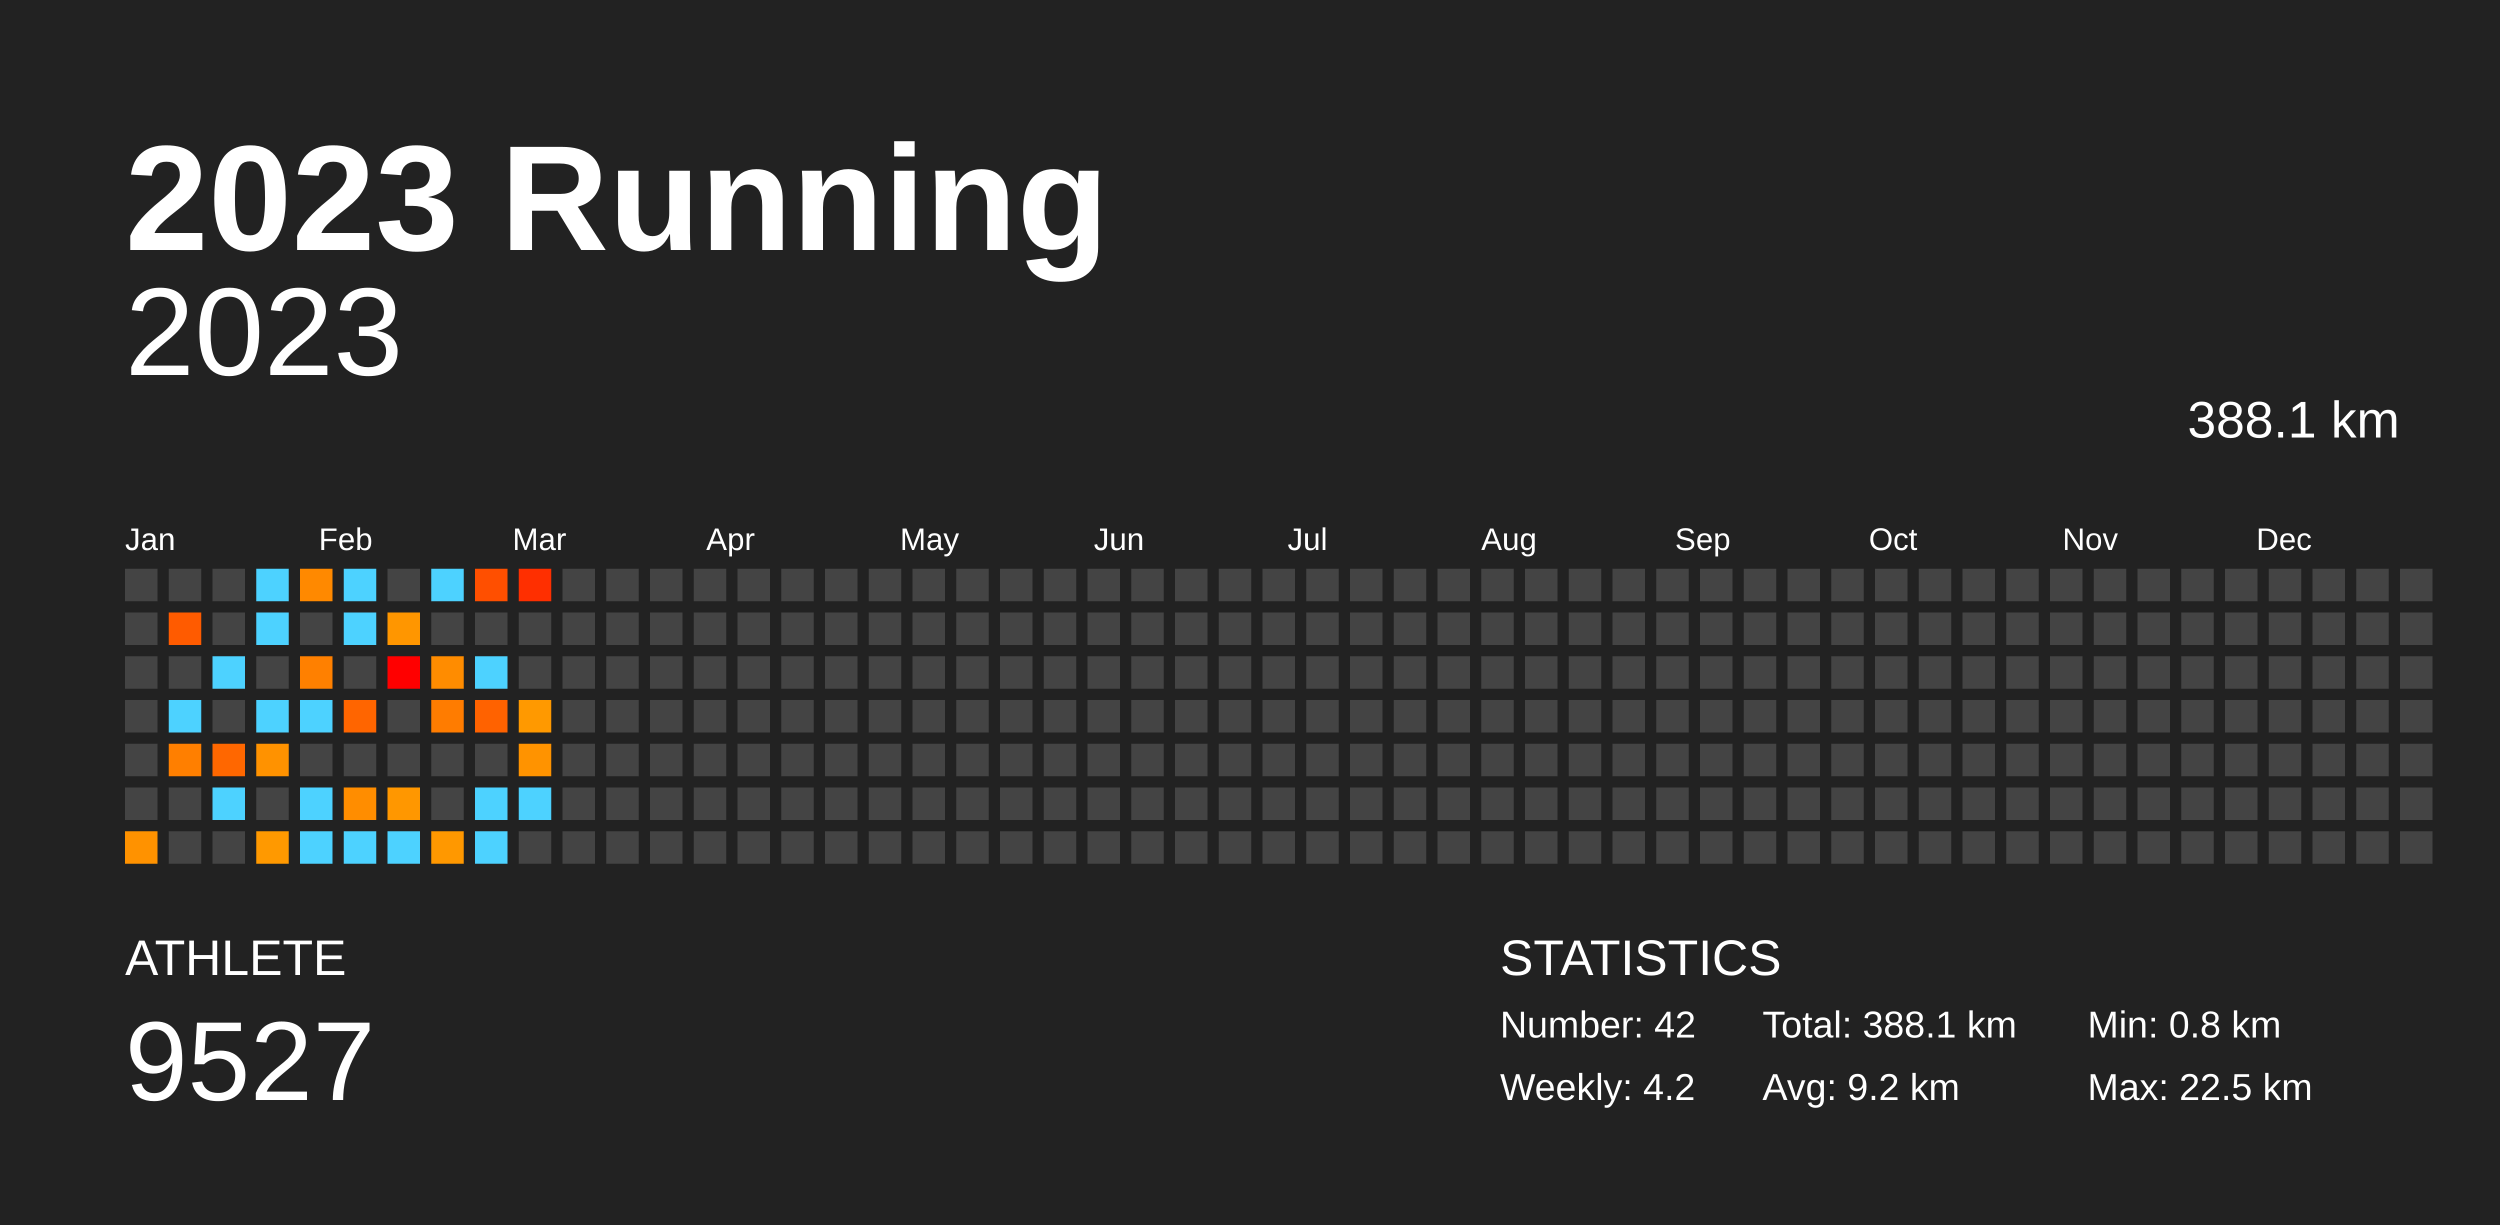
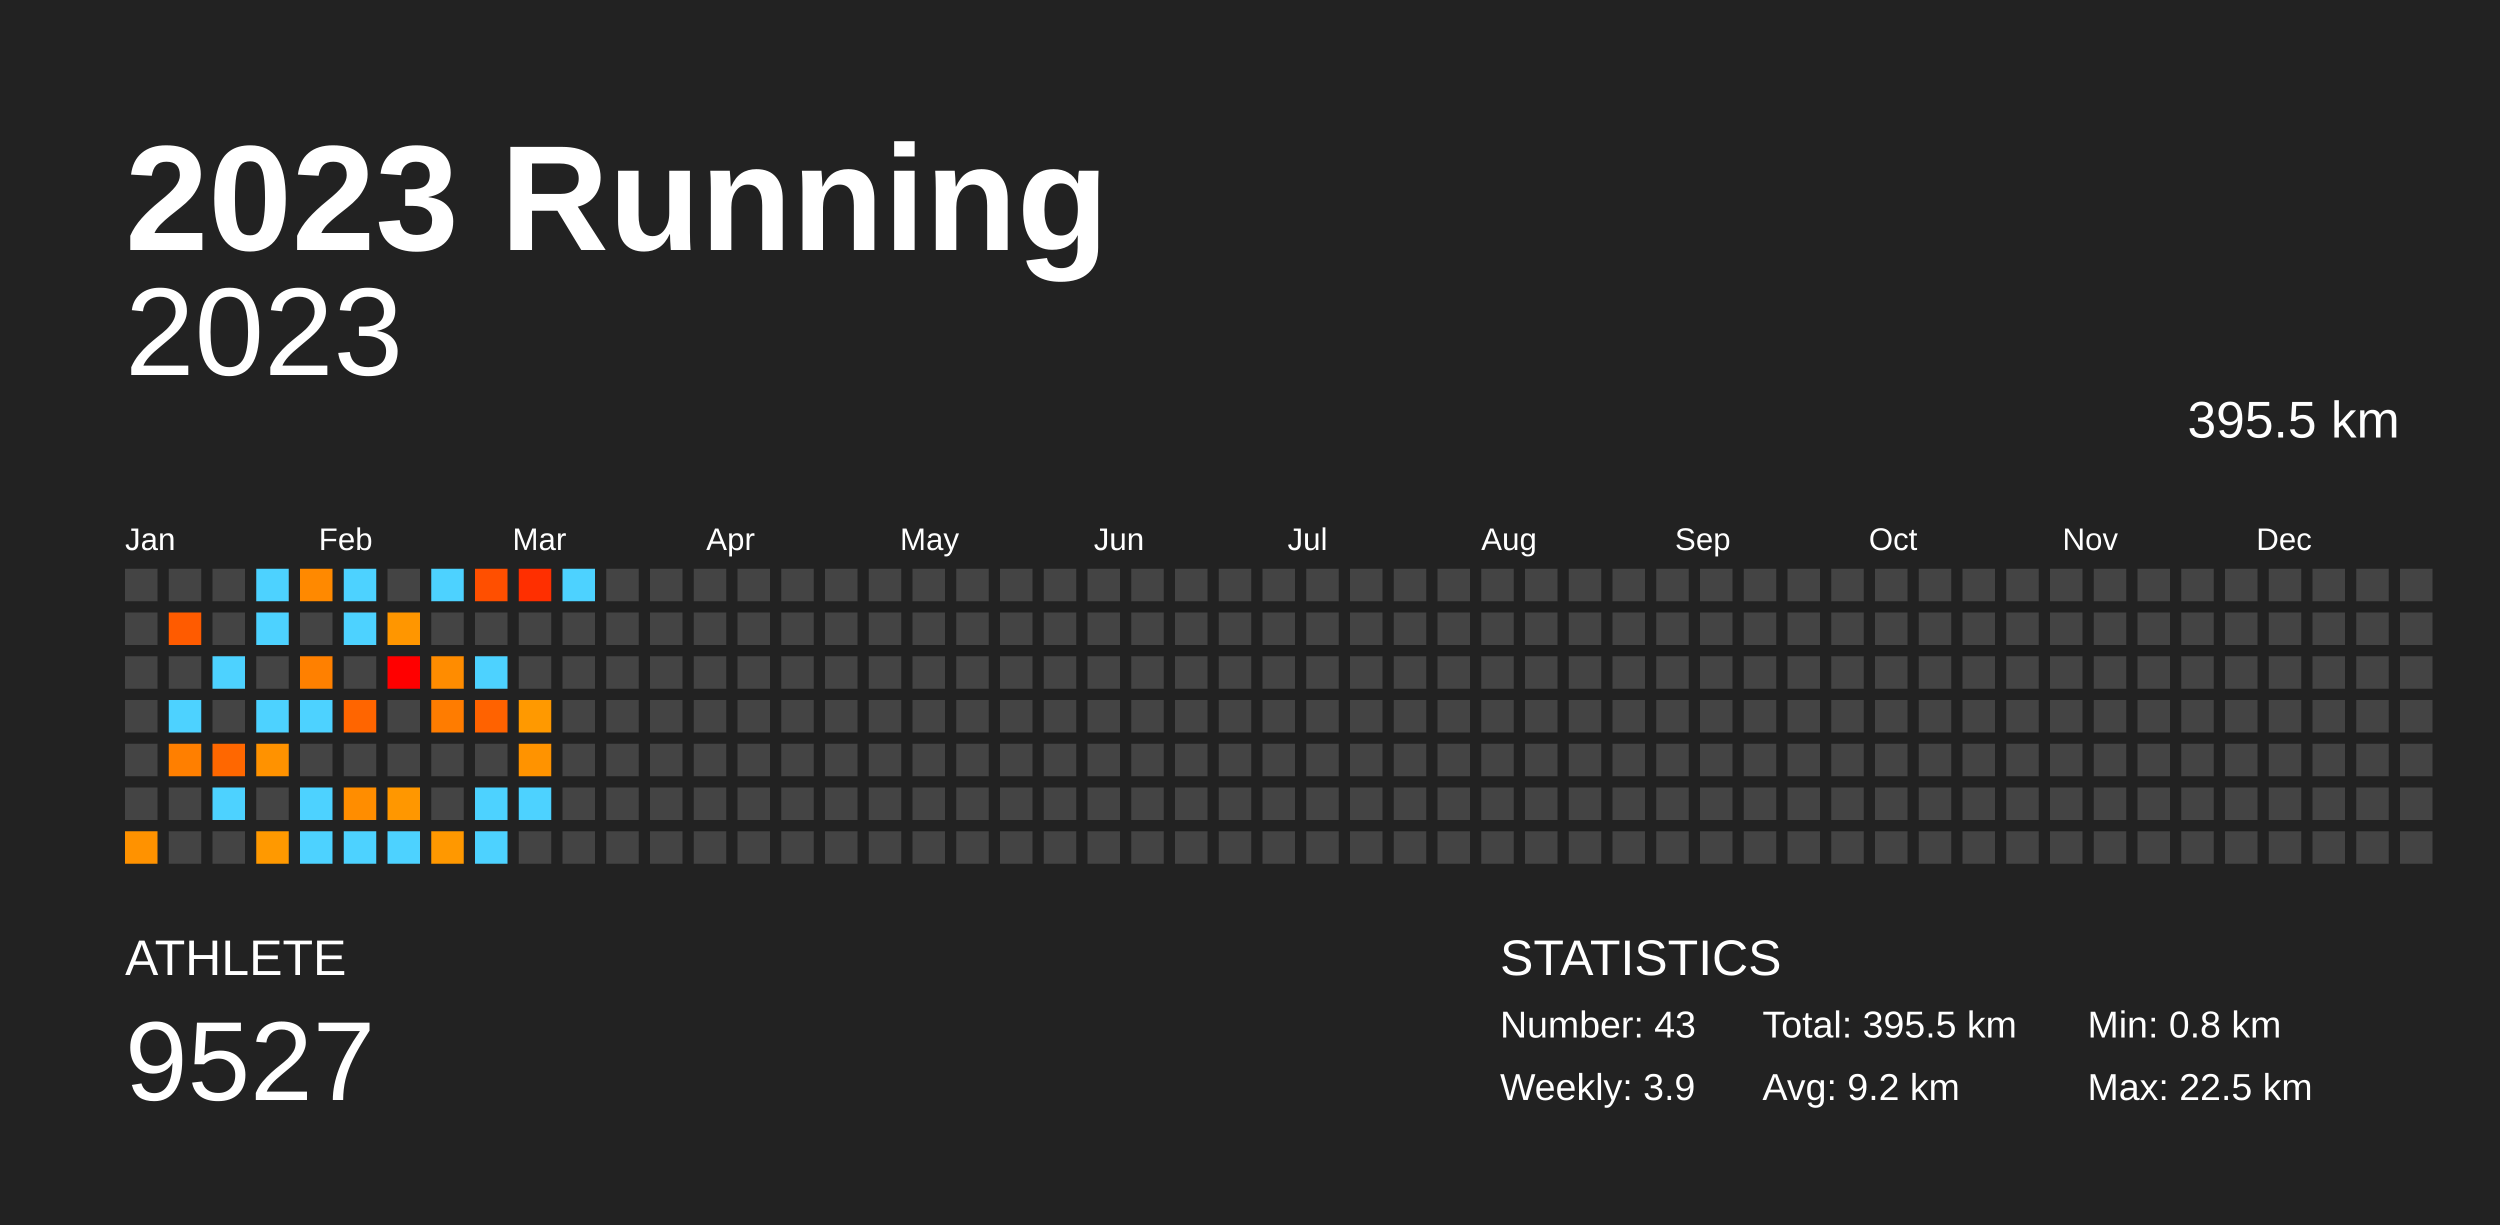
<svg xmlns="http://www.w3.org/2000/svg" baseProfile="full" height="98mm" version="1.1" viewBox="0,0,200,98" width="200mm">
  <defs />
  <rect fill="#222222" height="98" width="200" x="0" y="0" />
  <text fill="#FFFFFF" style="font-size:12px; font-family:Arial; font-weight:bold;" x="10" y="20">2023 Running</text>
  <text fill="#FFFFFF" style="font-size:4px; font-family:Arial" x="10" y="78">ATHLETE</text>
  <text fill="#FFFFFF" style="font-size:9px; font-family:Arial" x="10" y="88">9527</text>
  <text fill="#FFFFFF" style="font-size:4px; font-family:Arial" x="120" y="78">STATISTICS</text>
-   <text fill="#FFFFFF" style="font-size:3px; font-family:Arial" x="120" y="83">Number: 42</text>
-   <text fill="#FFFFFF" style="font-size:3px; font-family:Arial" x="120" y="88">Weekly: 4.2</text>
-   <text fill="#FFFFFF" style="font-size:3px; font-family:Arial" x="141" y="83">Total: 388.1 km</text>
+   <text fill="#FFFFFF" style="font-size:3px; font-family:Arial" x="120" y="83">Number: 43</text>
+   <text fill="#FFFFFF" style="font-size:3px; font-family:Arial" x="120" y="88">Weekly: 3.9</text>
+   <text fill="#FFFFFF" style="font-size:3px; font-family:Arial" x="141" y="83">Total: 395.5 km</text>
  <text fill="#FFFFFF" style="font-size:3px; font-family:Arial" x="141" y="88">Avg: 9.2 km</text>
  <text fill="#FFFFFF" style="font-size:3px; font-family:Arial" x="167" y="83">Min: 0.8 km</text>
  <text fill="#FFFFFF" style="font-size:3px; font-family:Arial" x="167" y="88">Max: 22.5 km</text>
  <text alignment-baseline="hanging" fill="#FFFFFF" style="font-size:10.0px; font-family:Arial;" x="10" y="30">2023</text>
-   <text alignment-baseline="hanging" fill="#FFFFFF" style="font-size:4.125px; font-family:Arial;" x="175" y="35">388.1 km</text>
+   <text alignment-baseline="hanging" fill="#FFFFFF" style="font-size:4.125px; font-family:Arial;" x="175" y="35">395.5 km</text>
  <text fill="#FFFFFF" style="font-size:2.5px; font-family:Arial" x="10.0" y="44">Jan</text>
  <text fill="#FFFFFF" style="font-size:2.5px; font-family:Arial" x="25.5" y="44">Feb</text>
  <text fill="#FFFFFF" style="font-size:2.5px; font-family:Arial" x="41.0" y="44">Mar</text>
  <text fill="#FFFFFF" style="font-size:2.5px; font-family:Arial" x="56.5" y="44">Apr</text>
  <text fill="#FFFFFF" style="font-size:2.5px; font-family:Arial" x="72.0" y="44">May</text>
  <text fill="#FFFFFF" style="font-size:2.5px; font-family:Arial" x="87.5" y="44">Jun</text>
  <text fill="#FFFFFF" style="font-size:2.5px; font-family:Arial" x="103.0" y="44">Jul</text>
  <text fill="#FFFFFF" style="font-size:2.5px; font-family:Arial" x="118.5" y="44">Aug</text>
  <text fill="#FFFFFF" style="font-size:2.5px; font-family:Arial" x="134.0" y="44">Sep</text>
  <text fill="#FFFFFF" style="font-size:2.5px; font-family:Arial" x="149.5" y="44">Oct</text>
  <text fill="#FFFFFF" style="font-size:2.5px; font-family:Arial" x="165.0" y="44">Nov</text>
  <text fill="#FFFFFF" style="font-size:2.5px; font-family:Arial" x="180.5" y="44">Dec</text>
  <rect fill="#444444" height="2.6" width="2.6" x="10.0" y="45.5" />
  <rect fill="#444444" height="2.6" width="2.6" x="10.0" y="49.0" />
  <rect fill="#444444" height="2.6" width="2.6" x="10.0" y="52.5" />
  <rect fill="#444444" height="2.6" width="2.6" x="10.0" y="56.0" />
  <rect fill="#444444" height="2.6" width="2.6" x="10.0" y="59.5" />
  <rect fill="#444444" height="2.6" width="2.6" x="10.0" y="63.0" />
  <rect fill="#ff9200" height="2.6" width="2.6" x="10.0" y="66.5" />
  <rect fill="#444444" height="2.6" width="2.6" x="13.5" y="45.5" />
  <rect fill="#ff5b00" height="2.6" width="2.6" x="13.5" y="49.0" />
  <rect fill="#444444" height="2.6" width="2.6" x="13.5" y="52.5" />
  <rect fill="#4dd2ff" height="2.6" width="2.6" x="13.5" y="56.0" />
  <rect fill="#ff7f00" height="2.6" width="2.6" x="13.5" y="59.5" />
  <rect fill="#444444" height="2.6" width="2.6" x="13.5" y="63.0" />
  <rect fill="#444444" height="2.6" width="2.6" x="13.5" y="66.5" />
  <rect fill="#444444" height="2.6" width="2.6" x="17.0" y="45.5" />
  <rect fill="#444444" height="2.6" width="2.6" x="17.0" y="49.0" />
  <rect fill="#4dd2ff" height="2.6" width="2.6" x="17.0" y="52.5" />
  <rect fill="#444444" height="2.6" width="2.6" x="17.0" y="56.0" />
  <rect fill="#ff6700" height="2.6" width="2.6" x="17.0" y="59.5" />
  <rect fill="#4dd2ff" height="2.6" width="2.6" x="17.0" y="63.0" />
  <rect fill="#444444" height="2.6" width="2.6" x="17.0" y="66.5" />
  <rect fill="#4dd2ff" height="2.6" width="2.6" x="20.5" y="45.5" />
  <rect fill="#4dd2ff" height="2.6" width="2.6" x="20.5" y="49.0" />
  <rect fill="#444444" height="2.6" width="2.6" x="20.5" y="52.5" />
  <rect fill="#4dd2ff" height="2.6" width="2.6" x="20.5" y="56.0" />
  <rect fill="#ff9200" height="2.6" width="2.6" x="20.5" y="59.5" />
  <rect fill="#444444" height="2.6" width="2.6" x="20.5" y="63.0" />
  <rect fill="#ff9900" height="2.6" width="2.6" x="20.5" y="66.5" />
  <rect fill="#ff8900" height="2.6" width="2.6" x="24.0" y="45.5" />
  <rect fill="#444444" height="2.6" width="2.6" x="24.0" y="49.0" />
  <rect fill="#ff8000" height="2.6" width="2.6" x="24.0" y="52.5" />
  <rect fill="#4dd2ff" height="2.6" width="2.6" x="24.0" y="56.0" />
  <rect fill="#444444" height="2.6" width="2.6" x="24.0" y="59.5" />
  <rect fill="#4dd2ff" height="2.6" width="2.6" x="24.0" y="63.0" />
  <rect fill="#4dd2ff" height="2.6" width="2.6" x="24.0" y="66.5" />
  <rect fill="#4dd2ff" height="2.6" width="2.6" x="27.5" y="45.5" />
  <rect fill="#4dd2ff" height="2.6" width="2.6" x="27.5" y="49.0" />
  <rect fill="#444444" height="2.6" width="2.6" x="27.5" y="52.5" />
  <rect fill="#ff6500" height="2.6" width="2.6" x="27.5" y="56.0" />
  <rect fill="#444444" height="2.6" width="2.6" x="27.5" y="59.5" />
  <rect fill="#ff8d00" height="2.6" width="2.6" x="27.5" y="63.0" />
  <rect fill="#4dd2ff" height="2.6" width="2.6" x="27.5" y="66.5" />
  <rect fill="#444444" height="2.6" width="2.6" x="31.0" y="45.5" />
  <rect fill="#ff9600" height="2.6" width="2.6" x="31.0" y="49.0" />
  <rect fill="red" height="2.6" width="2.6" x="31.0" y="52.5" />
  <rect fill="#444444" height="2.6" width="2.6" x="31.0" y="56.0" />
  <rect fill="#444444" height="2.6" width="2.6" x="31.0" y="59.5" />
  <rect fill="#ff9700" height="2.6" width="2.6" x="31.0" y="63.0" />
  <rect fill="#4dd2ff" height="2.6" width="2.6" x="31.0" y="66.5" />
  <rect fill="#4dd2ff" height="2.6" width="2.6" x="34.5" y="45.5" />
  <rect fill="#444444" height="2.6" width="2.6" x="34.5" y="49.0" />
  <rect fill="#ff8c00" height="2.6" width="2.6" x="34.5" y="52.5" />
  <rect fill="#ff7c00" height="2.6" width="2.6" x="34.5" y="56.0" />
  <rect fill="#444444" height="2.6" width="2.6" x="34.5" y="59.5" />
  <rect fill="#444444" height="2.6" width="2.6" x="34.5" y="63.0" />
  <rect fill="#ff9800" height="2.6" width="2.6" x="34.5" y="66.5" />
  <rect fill="#ff4f00" height="2.6" width="2.6" x="38.0" y="45.5" />
  <rect fill="#444444" height="2.6" width="2.6" x="38.0" y="49.0" />
  <rect fill="#4dd2ff" height="2.6" width="2.6" x="38.0" y="52.5" />
  <rect fill="#ff6200" height="2.6" width="2.6" x="38.0" y="56.0" />
  <rect fill="#444444" height="2.6" width="2.6" x="38.0" y="59.5" />
  <rect fill="#4dd2ff" height="2.6" width="2.6" x="38.0" y="63.0" />
  <rect fill="#4dd2ff" height="2.6" width="2.6" x="38.0" y="66.5" />
  <rect fill="#ff2f00" height="2.6" width="2.6" x="41.5" y="45.5" />
  <rect fill="#444444" height="2.6" width="2.6" x="41.5" y="49.0" />
  <rect fill="#444444" height="2.6" width="2.6" x="41.5" y="52.5" />
  <rect fill="#ff9900" height="2.6" width="2.6" x="41.5" y="56.0" />
  <rect fill="#ff9300" height="2.6" width="2.6" x="41.5" y="59.5" />
  <rect fill="#4dd2ff" height="2.6" width="2.6" x="41.5" y="63.0" />
  <rect fill="#444444" height="2.6" width="2.6" x="41.5" y="66.5" />
-   <rect fill="#444444" height="2.6" width="2.6" x="45.0" y="45.5" />
+   <rect fill="#4dd2ff" height="2.6" width="2.6" x="45.0" y="45.5" />
  <rect fill="#444444" height="2.6" width="2.6" x="45.0" y="49.0" />
  <rect fill="#444444" height="2.6" width="2.6" x="45.0" y="52.5" />
  <rect fill="#444444" height="2.6" width="2.6" x="45.0" y="56.0" />
  <rect fill="#444444" height="2.6" width="2.6" x="45.0" y="59.5" />
  <rect fill="#444444" height="2.6" width="2.6" x="45.0" y="63.0" />
  <rect fill="#444444" height="2.6" width="2.6" x="45.0" y="66.5" />
  <rect fill="#444444" height="2.6" width="2.6" x="48.5" y="45.5" />
  <rect fill="#444444" height="2.6" width="2.6" x="48.5" y="49.0" />
  <rect fill="#444444" height="2.6" width="2.6" x="48.5" y="52.5" />
  <rect fill="#444444" height="2.6" width="2.6" x="48.5" y="56.0" />
  <rect fill="#444444" height="2.6" width="2.6" x="48.5" y="59.5" />
  <rect fill="#444444" height="2.6" width="2.6" x="48.5" y="63.0" />
  <rect fill="#444444" height="2.6" width="2.6" x="48.5" y="66.5" />
  <rect fill="#444444" height="2.6" width="2.6" x="52.0" y="45.5" />
  <rect fill="#444444" height="2.6" width="2.6" x="52.0" y="49.0" />
  <rect fill="#444444" height="2.6" width="2.6" x="52.0" y="52.5" />
  <rect fill="#444444" height="2.6" width="2.6" x="52.0" y="56.0" />
  <rect fill="#444444" height="2.6" width="2.6" x="52.0" y="59.5" />
  <rect fill="#444444" height="2.6" width="2.6" x="52.0" y="63.0" />
  <rect fill="#444444" height="2.6" width="2.6" x="52.0" y="66.5" />
  <rect fill="#444444" height="2.6" width="2.6" x="55.5" y="45.5" />
  <rect fill="#444444" height="2.6" width="2.6" x="55.5" y="49.0" />
  <rect fill="#444444" height="2.6" width="2.6" x="55.5" y="52.5" />
  <rect fill="#444444" height="2.6" width="2.6" x="55.5" y="56.0" />
  <rect fill="#444444" height="2.6" width="2.6" x="55.5" y="59.5" />
  <rect fill="#444444" height="2.6" width="2.6" x="55.5" y="63.0" />
  <rect fill="#444444" height="2.6" width="2.6" x="55.5" y="66.5" />
  <rect fill="#444444" height="2.6" width="2.6" x="59.0" y="45.5" />
  <rect fill="#444444" height="2.6" width="2.6" x="59.0" y="49.0" />
  <rect fill="#444444" height="2.6" width="2.6" x="59.0" y="52.5" />
  <rect fill="#444444" height="2.6" width="2.6" x="59.0" y="56.0" />
  <rect fill="#444444" height="2.6" width="2.6" x="59.0" y="59.5" />
  <rect fill="#444444" height="2.6" width="2.6" x="59.0" y="63.0" />
  <rect fill="#444444" height="2.6" width="2.6" x="59.0" y="66.5" />
  <rect fill="#444444" height="2.6" width="2.6" x="62.5" y="45.5" />
  <rect fill="#444444" height="2.6" width="2.6" x="62.5" y="49.0" />
  <rect fill="#444444" height="2.6" width="2.6" x="62.5" y="52.5" />
  <rect fill="#444444" height="2.6" width="2.6" x="62.5" y="56.0" />
  <rect fill="#444444" height="2.6" width="2.6" x="62.5" y="59.5" />
  <rect fill="#444444" height="2.6" width="2.6" x="62.5" y="63.0" />
  <rect fill="#444444" height="2.6" width="2.6" x="62.5" y="66.5" />
  <rect fill="#444444" height="2.6" width="2.6" x="66.0" y="45.5" />
  <rect fill="#444444" height="2.6" width="2.6" x="66.0" y="49.0" />
  <rect fill="#444444" height="2.6" width="2.6" x="66.0" y="52.5" />
  <rect fill="#444444" height="2.6" width="2.6" x="66.0" y="56.0" />
  <rect fill="#444444" height="2.6" width="2.6" x="66.0" y="59.5" />
  <rect fill="#444444" height="2.6" width="2.6" x="66.0" y="63.0" />
  <rect fill="#444444" height="2.6" width="2.6" x="66.0" y="66.5" />
  <rect fill="#444444" height="2.6" width="2.6" x="69.5" y="45.5" />
  <rect fill="#444444" height="2.6" width="2.6" x="69.5" y="49.0" />
  <rect fill="#444444" height="2.6" width="2.6" x="69.5" y="52.5" />
  <rect fill="#444444" height="2.6" width="2.6" x="69.5" y="56.0" />
  <rect fill="#444444" height="2.6" width="2.6" x="69.5" y="59.5" />
  <rect fill="#444444" height="2.6" width="2.6" x="69.5" y="63.0" />
  <rect fill="#444444" height="2.6" width="2.6" x="69.5" y="66.5" />
  <rect fill="#444444" height="2.6" width="2.6" x="73.0" y="45.5" />
  <rect fill="#444444" height="2.6" width="2.6" x="73.0" y="49.0" />
  <rect fill="#444444" height="2.6" width="2.6" x="73.0" y="52.5" />
  <rect fill="#444444" height="2.6" width="2.6" x="73.0" y="56.0" />
  <rect fill="#444444" height="2.6" width="2.6" x="73.0" y="59.5" />
  <rect fill="#444444" height="2.6" width="2.6" x="73.0" y="63.0" />
  <rect fill="#444444" height="2.6" width="2.6" x="73.0" y="66.5" />
  <rect fill="#444444" height="2.6" width="2.6" x="76.5" y="45.5" />
  <rect fill="#444444" height="2.6" width="2.6" x="76.5" y="49.0" />
  <rect fill="#444444" height="2.6" width="2.6" x="76.5" y="52.5" />
  <rect fill="#444444" height="2.6" width="2.6" x="76.5" y="56.0" />
  <rect fill="#444444" height="2.6" width="2.6" x="76.5" y="59.5" />
  <rect fill="#444444" height="2.6" width="2.6" x="76.5" y="63.0" />
  <rect fill="#444444" height="2.6" width="2.6" x="76.5" y="66.5" />
  <rect fill="#444444" height="2.6" width="2.6" x="80.0" y="45.5" />
  <rect fill="#444444" height="2.6" width="2.6" x="80.0" y="49.0" />
  <rect fill="#444444" height="2.6" width="2.6" x="80.0" y="52.5" />
  <rect fill="#444444" height="2.6" width="2.6" x="80.0" y="56.0" />
  <rect fill="#444444" height="2.6" width="2.6" x="80.0" y="59.5" />
  <rect fill="#444444" height="2.6" width="2.6" x="80.0" y="63.0" />
  <rect fill="#444444" height="2.6" width="2.6" x="80.0" y="66.5" />
  <rect fill="#444444" height="2.6" width="2.6" x="83.5" y="45.5" />
  <rect fill="#444444" height="2.6" width="2.6" x="83.5" y="49.0" />
  <rect fill="#444444" height="2.6" width="2.6" x="83.5" y="52.5" />
  <rect fill="#444444" height="2.6" width="2.6" x="83.5" y="56.0" />
  <rect fill="#444444" height="2.6" width="2.6" x="83.5" y="59.5" />
  <rect fill="#444444" height="2.6" width="2.6" x="83.5" y="63.0" />
  <rect fill="#444444" height="2.6" width="2.6" x="83.5" y="66.5" />
  <rect fill="#444444" height="2.6" width="2.6" x="87.0" y="45.5" />
  <rect fill="#444444" height="2.6" width="2.6" x="87.0" y="49.0" />
  <rect fill="#444444" height="2.6" width="2.6" x="87.0" y="52.5" />
  <rect fill="#444444" height="2.6" width="2.6" x="87.0" y="56.0" />
  <rect fill="#444444" height="2.6" width="2.6" x="87.0" y="59.5" />
  <rect fill="#444444" height="2.6" width="2.6" x="87.0" y="63.0" />
  <rect fill="#444444" height="2.6" width="2.6" x="87.0" y="66.5" />
  <rect fill="#444444" height="2.6" width="2.6" x="90.5" y="45.5" />
  <rect fill="#444444" height="2.6" width="2.6" x="90.5" y="49.0" />
  <rect fill="#444444" height="2.6" width="2.6" x="90.5" y="52.5" />
  <rect fill="#444444" height="2.6" width="2.6" x="90.5" y="56.0" />
  <rect fill="#444444" height="2.6" width="2.6" x="90.5" y="59.5" />
  <rect fill="#444444" height="2.6" width="2.6" x="90.5" y="63.0" />
  <rect fill="#444444" height="2.6" width="2.6" x="90.5" y="66.5" />
  <rect fill="#444444" height="2.6" width="2.6" x="94.0" y="45.5" />
  <rect fill="#444444" height="2.6" width="2.6" x="94.0" y="49.0" />
  <rect fill="#444444" height="2.6" width="2.6" x="94.0" y="52.5" />
  <rect fill="#444444" height="2.6" width="2.6" x="94.0" y="56.0" />
  <rect fill="#444444" height="2.6" width="2.6" x="94.0" y="59.5" />
  <rect fill="#444444" height="2.6" width="2.6" x="94.0" y="63.0" />
  <rect fill="#444444" height="2.6" width="2.6" x="94.0" y="66.5" />
  <rect fill="#444444" height="2.6" width="2.6" x="97.5" y="45.5" />
  <rect fill="#444444" height="2.6" width="2.6" x="97.5" y="49.0" />
  <rect fill="#444444" height="2.6" width="2.6" x="97.5" y="52.5" />
  <rect fill="#444444" height="2.6" width="2.6" x="97.5" y="56.0" />
  <rect fill="#444444" height="2.6" width="2.6" x="97.5" y="59.5" />
  <rect fill="#444444" height="2.6" width="2.6" x="97.5" y="63.0" />
  <rect fill="#444444" height="2.6" width="2.6" x="97.5" y="66.5" />
  <rect fill="#444444" height="2.6" width="2.6" x="101.0" y="45.5" />
  <rect fill="#444444" height="2.6" width="2.6" x="101.0" y="49.0" />
  <rect fill="#444444" height="2.6" width="2.6" x="101.0" y="52.5" />
  <rect fill="#444444" height="2.6" width="2.6" x="101.0" y="56.0" />
  <rect fill="#444444" height="2.6" width="2.6" x="101.0" y="59.5" />
  <rect fill="#444444" height="2.6" width="2.6" x="101.0" y="63.0" />
  <rect fill="#444444" height="2.6" width="2.6" x="101.0" y="66.5" />
  <rect fill="#444444" height="2.6" width="2.6" x="104.5" y="45.5" />
  <rect fill="#444444" height="2.6" width="2.6" x="104.5" y="49.0" />
  <rect fill="#444444" height="2.6" width="2.6" x="104.5" y="52.5" />
  <rect fill="#444444" height="2.6" width="2.6" x="104.5" y="56.0" />
  <rect fill="#444444" height="2.6" width="2.6" x="104.5" y="59.5" />
  <rect fill="#444444" height="2.6" width="2.6" x="104.5" y="63.0" />
  <rect fill="#444444" height="2.6" width="2.6" x="104.5" y="66.5" />
  <rect fill="#444444" height="2.6" width="2.6" x="108.0" y="45.5" />
  <rect fill="#444444" height="2.6" width="2.6" x="108.0" y="49.0" />
  <rect fill="#444444" height="2.6" width="2.6" x="108.0" y="52.5" />
  <rect fill="#444444" height="2.6" width="2.6" x="108.0" y="56.0" />
  <rect fill="#444444" height="2.6" width="2.6" x="108.0" y="59.5" />
  <rect fill="#444444" height="2.6" width="2.6" x="108.0" y="63.0" />
  <rect fill="#444444" height="2.6" width="2.6" x="108.0" y="66.5" />
  <rect fill="#444444" height="2.6" width="2.6" x="111.5" y="45.5" />
  <rect fill="#444444" height="2.6" width="2.6" x="111.5" y="49.0" />
  <rect fill="#444444" height="2.6" width="2.6" x="111.5" y="52.5" />
  <rect fill="#444444" height="2.6" width="2.6" x="111.5" y="56.0" />
  <rect fill="#444444" height="2.6" width="2.6" x="111.5" y="59.5" />
  <rect fill="#444444" height="2.6" width="2.6" x="111.5" y="63.0" />
  <rect fill="#444444" height="2.6" width="2.6" x="111.5" y="66.5" />
  <rect fill="#444444" height="2.6" width="2.6" x="115.0" y="45.5" />
  <rect fill="#444444" height="2.6" width="2.6" x="115.0" y="49.0" />
  <rect fill="#444444" height="2.6" width="2.6" x="115.0" y="52.5" />
  <rect fill="#444444" height="2.6" width="2.6" x="115.0" y="56.0" />
  <rect fill="#444444" height="2.6" width="2.6" x="115.0" y="59.5" />
  <rect fill="#444444" height="2.6" width="2.6" x="115.0" y="63.0" />
  <rect fill="#444444" height="2.6" width="2.6" x="115.0" y="66.5" />
  <rect fill="#444444" height="2.6" width="2.6" x="118.5" y="45.5" />
  <rect fill="#444444" height="2.6" width="2.6" x="118.5" y="49.0" />
  <rect fill="#444444" height="2.6" width="2.6" x="118.5" y="52.5" />
  <rect fill="#444444" height="2.6" width="2.6" x="118.5" y="56.0" />
  <rect fill="#444444" height="2.6" width="2.6" x="118.5" y="59.5" />
  <rect fill="#444444" height="2.6" width="2.6" x="118.5" y="63.0" />
  <rect fill="#444444" height="2.6" width="2.6" x="118.5" y="66.5" />
  <rect fill="#444444" height="2.6" width="2.6" x="122.0" y="45.5" />
  <rect fill="#444444" height="2.6" width="2.6" x="122.0" y="49.0" />
  <rect fill="#444444" height="2.6" width="2.6" x="122.0" y="52.5" />
  <rect fill="#444444" height="2.6" width="2.6" x="122.0" y="56.0" />
  <rect fill="#444444" height="2.6" width="2.6" x="122.0" y="59.5" />
  <rect fill="#444444" height="2.6" width="2.6" x="122.0" y="63.0" />
  <rect fill="#444444" height="2.6" width="2.6" x="122.0" y="66.5" />
  <rect fill="#444444" height="2.6" width="2.6" x="125.5" y="45.5" />
  <rect fill="#444444" height="2.6" width="2.6" x="125.5" y="49.0" />
  <rect fill="#444444" height="2.6" width="2.6" x="125.5" y="52.5" />
  <rect fill="#444444" height="2.6" width="2.6" x="125.5" y="56.0" />
  <rect fill="#444444" height="2.6" width="2.6" x="125.5" y="59.5" />
  <rect fill="#444444" height="2.6" width="2.6" x="125.5" y="63.0" />
  <rect fill="#444444" height="2.6" width="2.6" x="125.5" y="66.5" />
  <rect fill="#444444" height="2.6" width="2.6" x="129.0" y="45.5" />
  <rect fill="#444444" height="2.6" width="2.6" x="129.0" y="49.0" />
  <rect fill="#444444" height="2.6" width="2.6" x="129.0" y="52.5" />
  <rect fill="#444444" height="2.6" width="2.6" x="129.0" y="56.0" />
  <rect fill="#444444" height="2.6" width="2.6" x="129.0" y="59.5" />
  <rect fill="#444444" height="2.6" width="2.6" x="129.0" y="63.0" />
  <rect fill="#444444" height="2.6" width="2.6" x="129.0" y="66.5" />
  <rect fill="#444444" height="2.6" width="2.6" x="132.5" y="45.5" />
  <rect fill="#444444" height="2.6" width="2.6" x="132.5" y="49.0" />
  <rect fill="#444444" height="2.6" width="2.6" x="132.5" y="52.5" />
  <rect fill="#444444" height="2.6" width="2.6" x="132.5" y="56.0" />
  <rect fill="#444444" height="2.6" width="2.6" x="132.5" y="59.5" />
  <rect fill="#444444" height="2.6" width="2.6" x="132.5" y="63.0" />
  <rect fill="#444444" height="2.6" width="2.6" x="132.5" y="66.5" />
  <rect fill="#444444" height="2.6" width="2.6" x="136.0" y="45.5" />
  <rect fill="#444444" height="2.6" width="2.6" x="136.0" y="49.0" />
  <rect fill="#444444" height="2.6" width="2.6" x="136.0" y="52.5" />
  <rect fill="#444444" height="2.6" width="2.6" x="136.0" y="56.0" />
  <rect fill="#444444" height="2.6" width="2.6" x="136.0" y="59.5" />
  <rect fill="#444444" height="2.6" width="2.6" x="136.0" y="63.0" />
  <rect fill="#444444" height="2.6" width="2.6" x="136.0" y="66.5" />
  <rect fill="#444444" height="2.6" width="2.6" x="139.5" y="45.5" />
  <rect fill="#444444" height="2.6" width="2.6" x="139.5" y="49.0" />
  <rect fill="#444444" height="2.6" width="2.6" x="139.5" y="52.5" />
  <rect fill="#444444" height="2.6" width="2.6" x="139.5" y="56.0" />
  <rect fill="#444444" height="2.6" width="2.6" x="139.5" y="59.5" />
  <rect fill="#444444" height="2.6" width="2.6" x="139.5" y="63.0" />
  <rect fill="#444444" height="2.6" width="2.6" x="139.5" y="66.5" />
  <rect fill="#444444" height="2.6" width="2.6" x="143.0" y="45.5" />
  <rect fill="#444444" height="2.6" width="2.6" x="143.0" y="49.0" />
  <rect fill="#444444" height="2.6" width="2.6" x="143.0" y="52.5" />
  <rect fill="#444444" height="2.6" width="2.6" x="143.0" y="56.0" />
  <rect fill="#444444" height="2.6" width="2.6" x="143.0" y="59.5" />
  <rect fill="#444444" height="2.6" width="2.6" x="143.0" y="63.0" />
  <rect fill="#444444" height="2.6" width="2.6" x="143.0" y="66.5" />
  <rect fill="#444444" height="2.6" width="2.6" x="146.5" y="45.5" />
  <rect fill="#444444" height="2.6" width="2.6" x="146.5" y="49.0" />
  <rect fill="#444444" height="2.6" width="2.6" x="146.5" y="52.5" />
  <rect fill="#444444" height="2.6" width="2.6" x="146.5" y="56.0" />
  <rect fill="#444444" height="2.6" width="2.6" x="146.5" y="59.5" />
  <rect fill="#444444" height="2.6" width="2.6" x="146.5" y="63.0" />
  <rect fill="#444444" height="2.6" width="2.6" x="146.5" y="66.5" />
  <rect fill="#444444" height="2.6" width="2.6" x="150.0" y="45.5" />
  <rect fill="#444444" height="2.6" width="2.6" x="150.0" y="49.0" />
  <rect fill="#444444" height="2.6" width="2.6" x="150.0" y="52.5" />
  <rect fill="#444444" height="2.6" width="2.6" x="150.0" y="56.0" />
  <rect fill="#444444" height="2.6" width="2.6" x="150.0" y="59.5" />
  <rect fill="#444444" height="2.6" width="2.6" x="150.0" y="63.0" />
  <rect fill="#444444" height="2.6" width="2.6" x="150.0" y="66.5" />
  <rect fill="#444444" height="2.6" width="2.6" x="153.5" y="45.5" />
  <rect fill="#444444" height="2.6" width="2.6" x="153.5" y="49.0" />
  <rect fill="#444444" height="2.6" width="2.6" x="153.5" y="52.5" />
  <rect fill="#444444" height="2.6" width="2.6" x="153.5" y="56.0" />
  <rect fill="#444444" height="2.6" width="2.6" x="153.5" y="59.5" />
  <rect fill="#444444" height="2.6" width="2.6" x="153.5" y="63.0" />
  <rect fill="#444444" height="2.6" width="2.6" x="153.5" y="66.5" />
  <rect fill="#444444" height="2.6" width="2.6" x="157.0" y="45.5" />
  <rect fill="#444444" height="2.6" width="2.6" x="157.0" y="49.0" />
  <rect fill="#444444" height="2.6" width="2.6" x="157.0" y="52.5" />
  <rect fill="#444444" height="2.6" width="2.6" x="157.0" y="56.0" />
  <rect fill="#444444" height="2.6" width="2.6" x="157.0" y="59.5" />
  <rect fill="#444444" height="2.6" width="2.6" x="157.0" y="63.0" />
  <rect fill="#444444" height="2.6" width="2.6" x="157.0" y="66.5" />
  <rect fill="#444444" height="2.6" width="2.6" x="160.5" y="45.5" />
  <rect fill="#444444" height="2.6" width="2.6" x="160.5" y="49.0" />
  <rect fill="#444444" height="2.6" width="2.6" x="160.5" y="52.5" />
  <rect fill="#444444" height="2.6" width="2.6" x="160.5" y="56.0" />
  <rect fill="#444444" height="2.6" width="2.6" x="160.5" y="59.5" />
  <rect fill="#444444" height="2.6" width="2.6" x="160.5" y="63.0" />
  <rect fill="#444444" height="2.6" width="2.6" x="160.5" y="66.5" />
  <rect fill="#444444" height="2.6" width="2.6" x="164.0" y="45.5" />
  <rect fill="#444444" height="2.6" width="2.6" x="164.0" y="49.0" />
  <rect fill="#444444" height="2.6" width="2.6" x="164.0" y="52.5" />
  <rect fill="#444444" height="2.6" width="2.6" x="164.0" y="56.0" />
  <rect fill="#444444" height="2.6" width="2.6" x="164.0" y="59.5" />
  <rect fill="#444444" height="2.6" width="2.6" x="164.0" y="63.0" />
  <rect fill="#444444" height="2.6" width="2.6" x="164.0" y="66.5" />
  <rect fill="#444444" height="2.6" width="2.6" x="167.5" y="45.5" />
  <rect fill="#444444" height="2.6" width="2.6" x="167.5" y="49.0" />
  <rect fill="#444444" height="2.6" width="2.6" x="167.5" y="52.5" />
  <rect fill="#444444" height="2.6" width="2.6" x="167.5" y="56.0" />
  <rect fill="#444444" height="2.6" width="2.6" x="167.5" y="59.5" />
  <rect fill="#444444" height="2.6" width="2.6" x="167.5" y="63.0" />
  <rect fill="#444444" height="2.6" width="2.6" x="167.5" y="66.5" />
  <rect fill="#444444" height="2.6" width="2.6" x="171.0" y="45.5" />
  <rect fill="#444444" height="2.6" width="2.6" x="171.0" y="49.0" />
  <rect fill="#444444" height="2.6" width="2.6" x="171.0" y="52.5" />
  <rect fill="#444444" height="2.6" width="2.6" x="171.0" y="56.0" />
  <rect fill="#444444" height="2.6" width="2.6" x="171.0" y="59.5" />
  <rect fill="#444444" height="2.6" width="2.6" x="171.0" y="63.0" />
  <rect fill="#444444" height="2.6" width="2.6" x="171.0" y="66.5" />
  <rect fill="#444444" height="2.6" width="2.6" x="174.5" y="45.5" />
  <rect fill="#444444" height="2.6" width="2.6" x="174.5" y="49.0" />
  <rect fill="#444444" height="2.6" width="2.6" x="174.5" y="52.5" />
  <rect fill="#444444" height="2.6" width="2.6" x="174.5" y="56.0" />
  <rect fill="#444444" height="2.6" width="2.6" x="174.5" y="59.5" />
  <rect fill="#444444" height="2.6" width="2.6" x="174.5" y="63.0" />
  <rect fill="#444444" height="2.6" width="2.6" x="174.5" y="66.5" />
  <rect fill="#444444" height="2.6" width="2.6" x="178.0" y="45.5" />
  <rect fill="#444444" height="2.6" width="2.6" x="178.0" y="49.0" />
  <rect fill="#444444" height="2.6" width="2.6" x="178.0" y="52.5" />
  <rect fill="#444444" height="2.6" width="2.6" x="178.0" y="56.0" />
  <rect fill="#444444" height="2.6" width="2.6" x="178.0" y="59.5" />
  <rect fill="#444444" height="2.6" width="2.6" x="178.0" y="63.0" />
  <rect fill="#444444" height="2.6" width="2.6" x="178.0" y="66.5" />
  <rect fill="#444444" height="2.6" width="2.6" x="181.5" y="45.5" />
  <rect fill="#444444" height="2.6" width="2.6" x="181.5" y="49.0" />
  <rect fill="#444444" height="2.6" width="2.6" x="181.5" y="52.5" />
  <rect fill="#444444" height="2.6" width="2.6" x="181.5" y="56.0" />
  <rect fill="#444444" height="2.6" width="2.6" x="181.5" y="59.5" />
  <rect fill="#444444" height="2.6" width="2.6" x="181.5" y="63.0" />
  <rect fill="#444444" height="2.6" width="2.6" x="181.5" y="66.5" />
  <rect fill="#444444" height="2.6" width="2.6" x="185.0" y="45.5" />
  <rect fill="#444444" height="2.6" width="2.6" x="185.0" y="49.0" />
  <rect fill="#444444" height="2.6" width="2.6" x="185.0" y="52.5" />
  <rect fill="#444444" height="2.6" width="2.6" x="185.0" y="56.0" />
  <rect fill="#444444" height="2.6" width="2.6" x="185.0" y="59.5" />
  <rect fill="#444444" height="2.6" width="2.6" x="185.0" y="63.0" />
  <rect fill="#444444" height="2.6" width="2.6" x="185.0" y="66.5" />
  <rect fill="#444444" height="2.6" width="2.6" x="188.5" y="45.5" />
  <rect fill="#444444" height="2.6" width="2.6" x="188.5" y="49.0" />
  <rect fill="#444444" height="2.6" width="2.6" x="188.5" y="52.5" />
  <rect fill="#444444" height="2.6" width="2.6" x="188.5" y="56.0" />
  <rect fill="#444444" height="2.6" width="2.6" x="188.5" y="59.5" />
  <rect fill="#444444" height="2.6" width="2.6" x="188.5" y="63.0" />
  <rect fill="#444444" height="2.6" width="2.6" x="188.5" y="66.5" />
  <rect fill="#444444" height="2.6" width="2.6" x="192.0" y="45.5" />
  <rect fill="#444444" height="2.6" width="2.6" x="192.0" y="49.0" />
  <rect fill="#444444" height="2.6" width="2.6" x="192.0" y="52.5" />
  <rect fill="#444444" height="2.6" width="2.6" x="192.0" y="56.0" />
  <rect fill="#444444" height="2.6" width="2.6" x="192.0" y="59.5" />
  <rect fill="#444444" height="2.6" width="2.6" x="192.0" y="63.0" />
  <rect fill="#444444" height="2.6" width="2.6" x="192.0" y="66.5" />
</svg>
